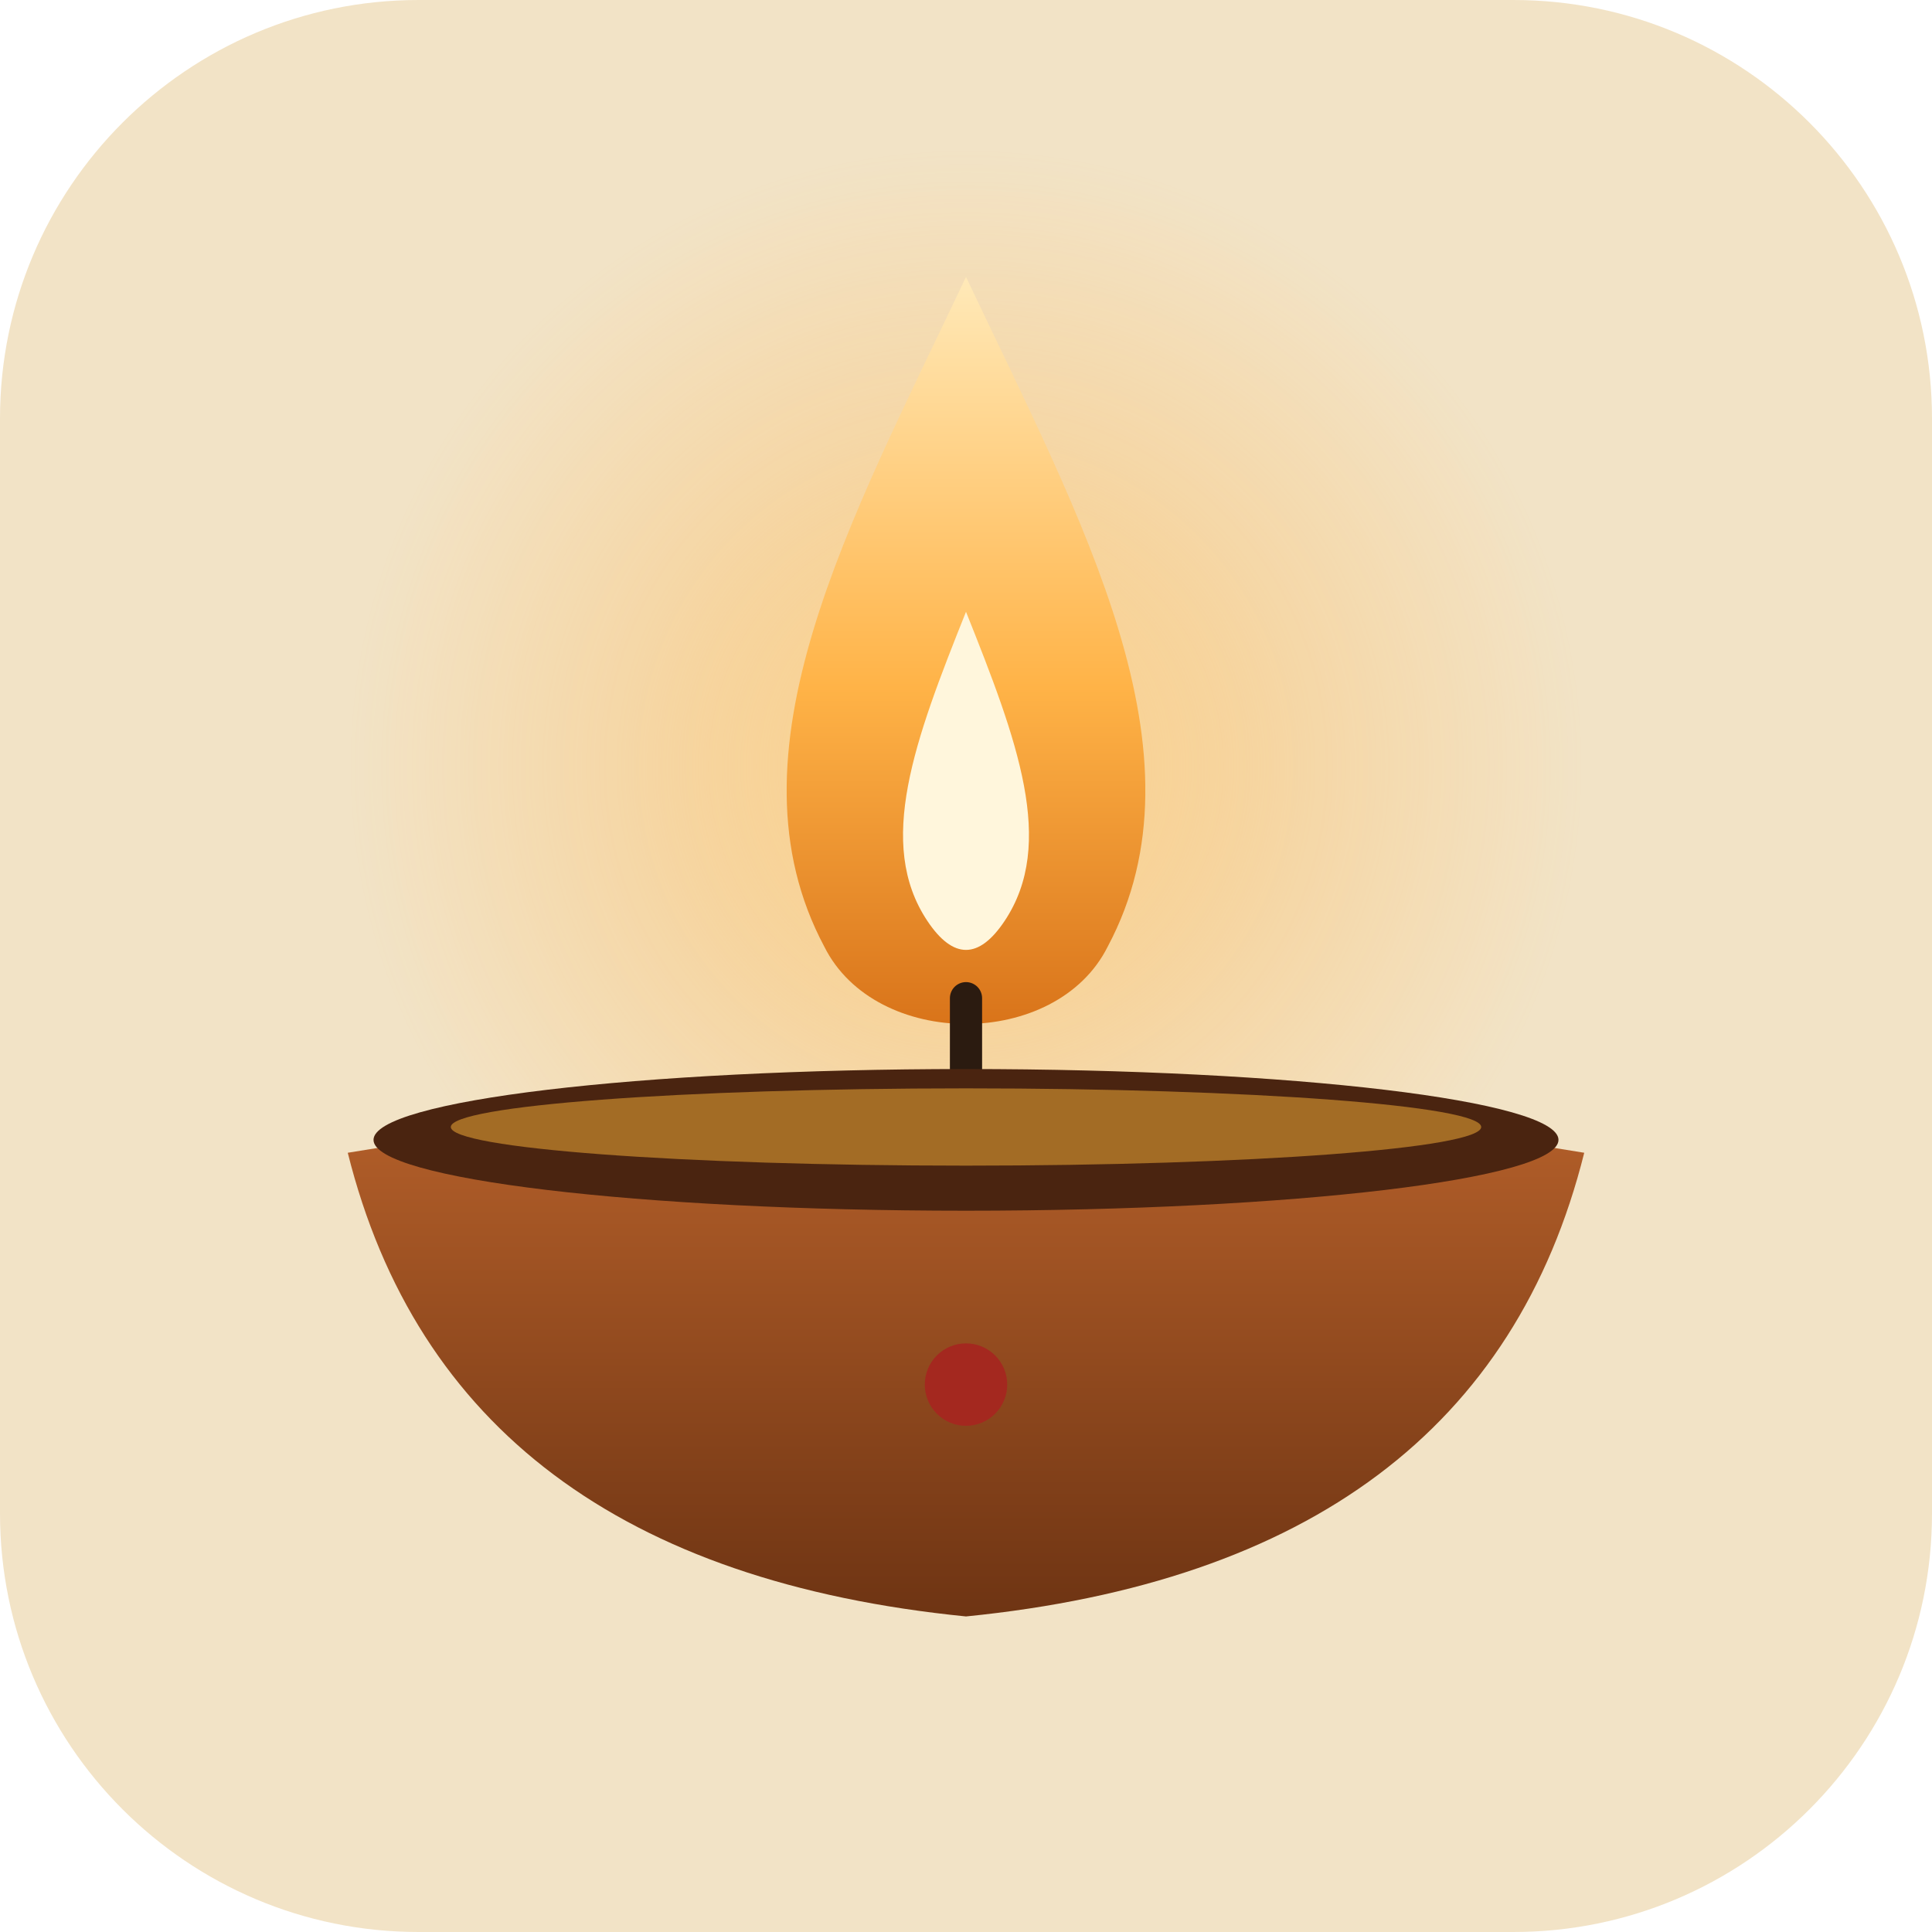
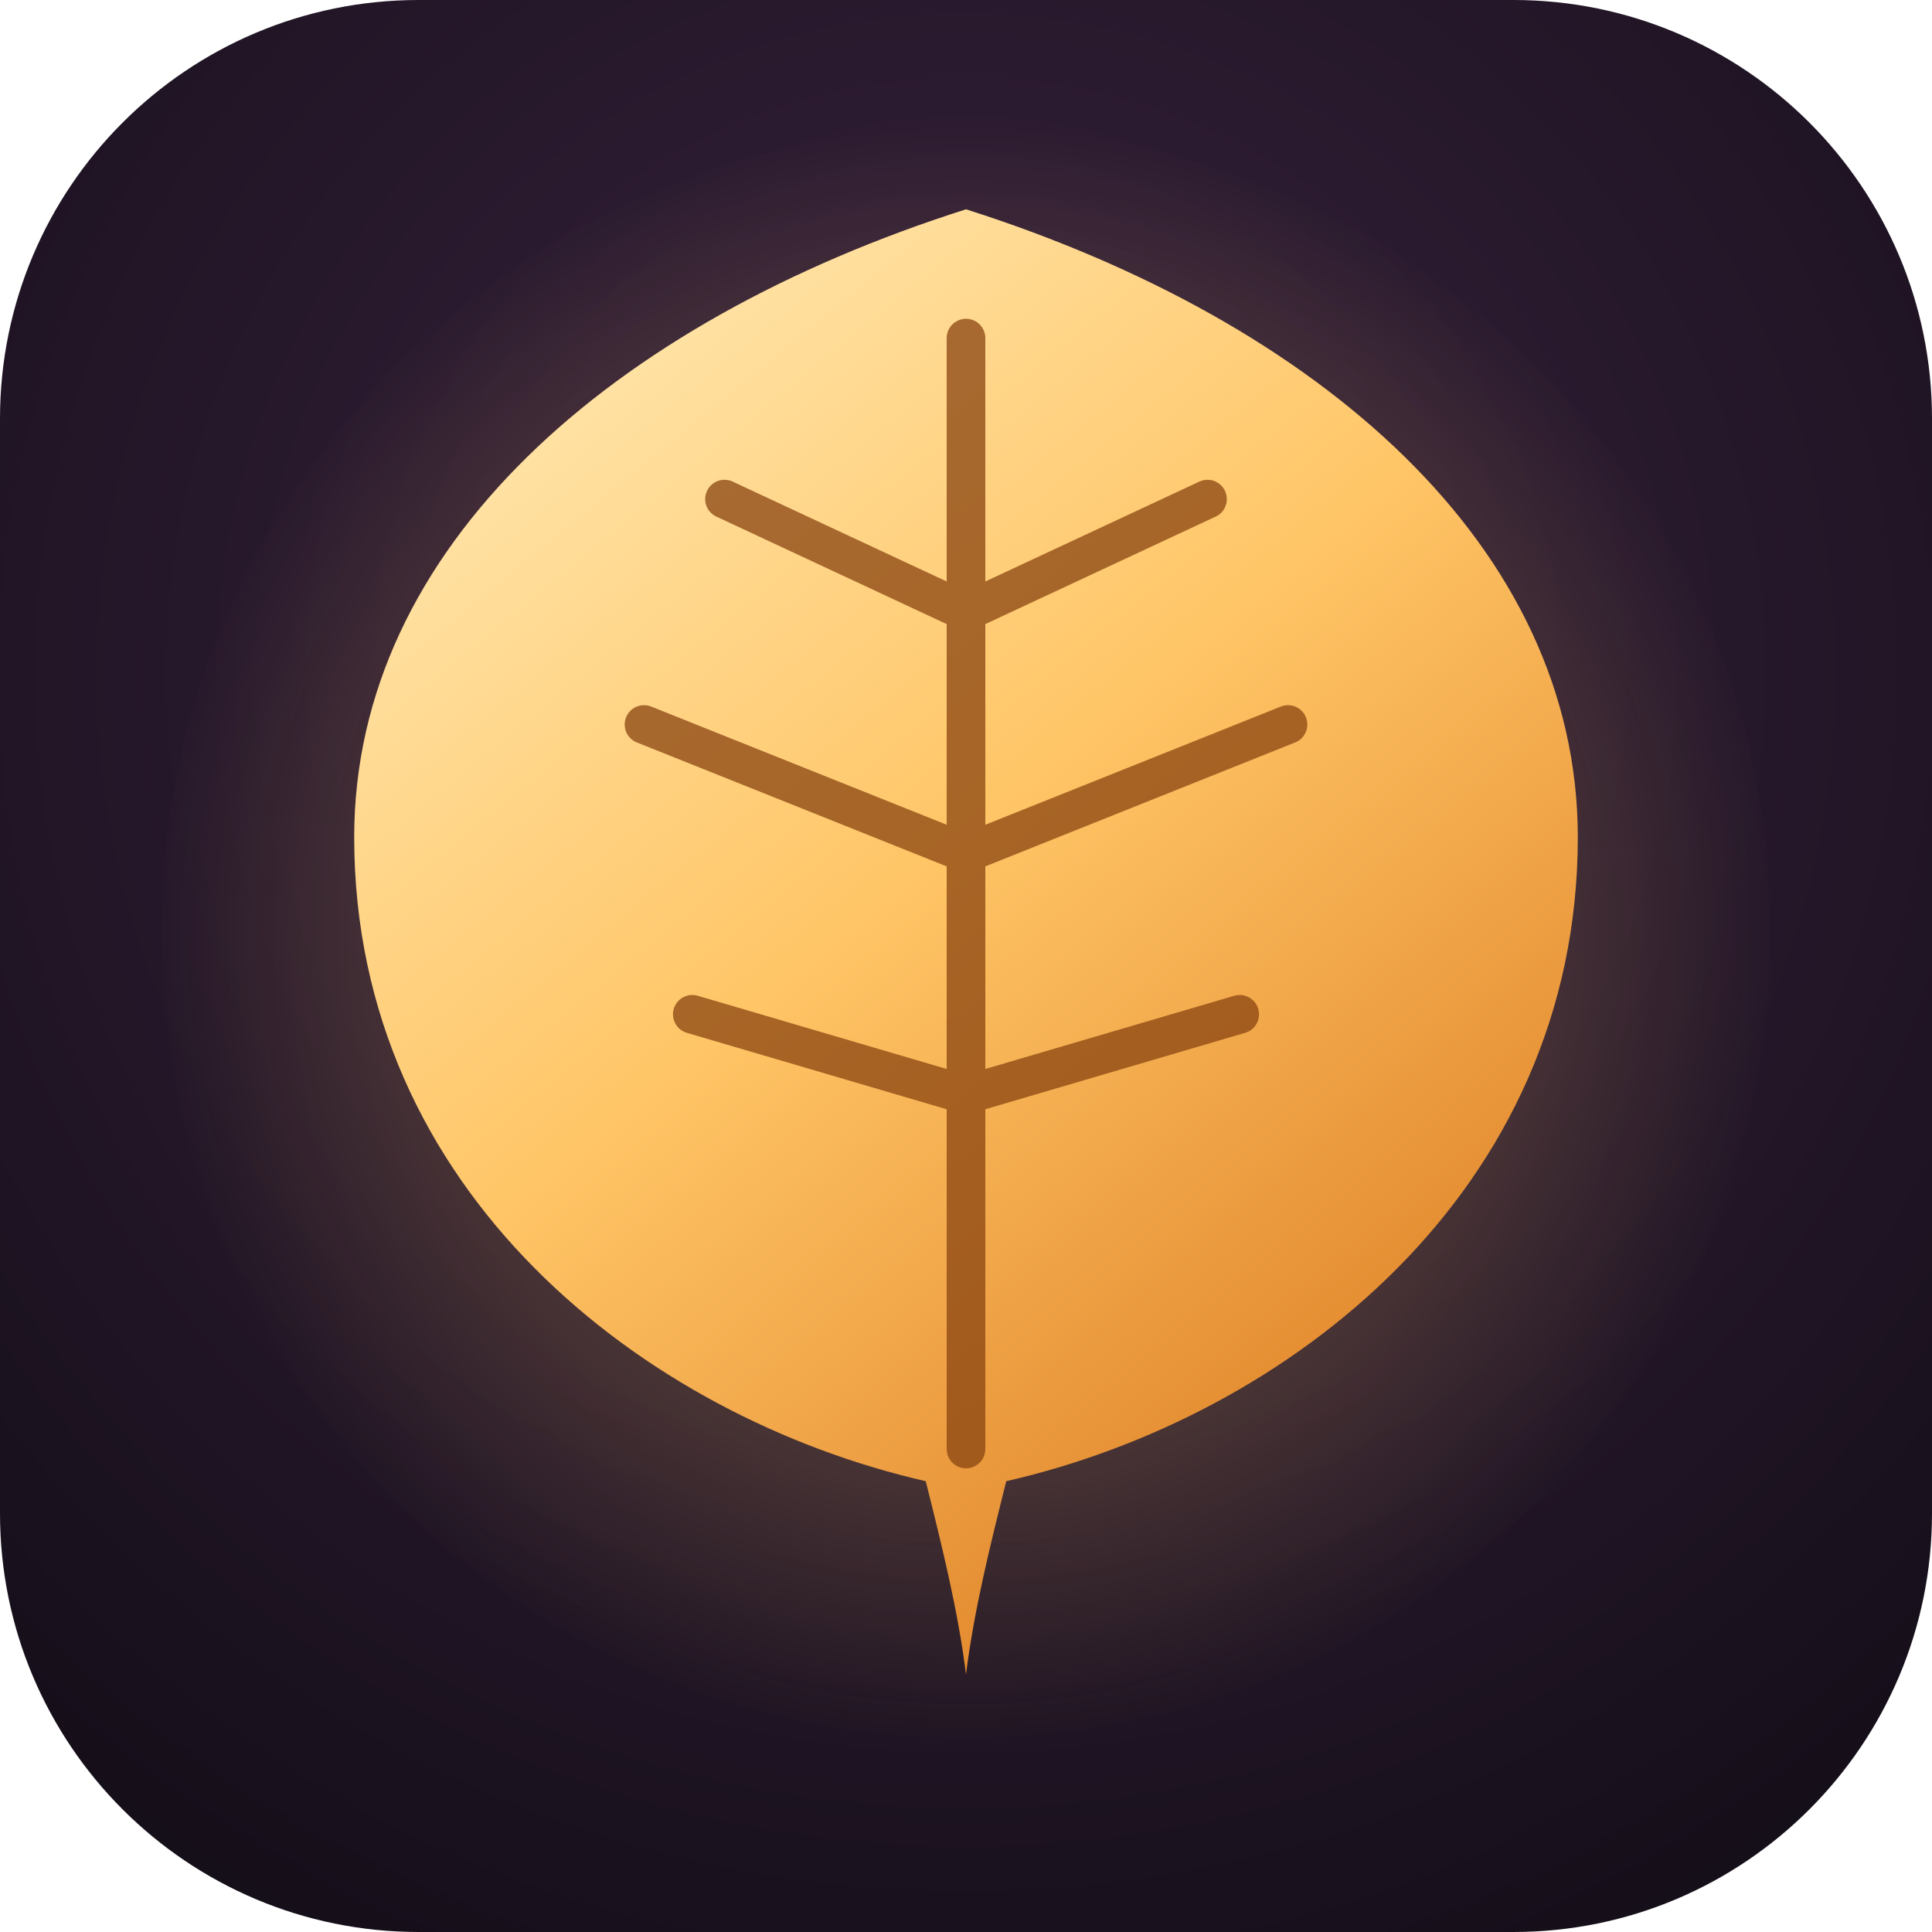
<svg xmlns="http://www.w3.org/2000/svg" viewBox="0 0 120 120">
  <defs>
-     <radialGradient id="h" cx="50%" cy="50%" r="50%">
-       <stop offset="0%" stop-color="#ffd38a" stop-opacity=".75" />
-       <stop offset="55%" stop-color="#ffb347" stop-opacity=".25" />
-       <stop offset="100%" stop-color="#ffb347" stop-opacity="0" />
+     <radialGradient id="bg" cx="50%" cy="35%" r="75%">
+       <stop offset="0" stop-color="#3a2340" />
+       <stop offset="1" stop-color="#140e18" />
    </radialGradient>
-     <linearGradient id="f" x1="0" y1="1" x2="0" y2="0">
-       <stop offset="0%" stop-color="#d9741a" />
-       <stop offset="45%" stop-color="#ffb347" />
-       <stop offset="100%" stop-color="#ffe9b8" />
-     </linearGradient>
-     <linearGradient id="c" x1="0" y1="0" x2="0" y2="1">
-       <stop offset="0%" stop-color="#b5602a" />
-       <stop offset="100%" stop-color="#6e3413" />
+     <radialGradient id="glow" cx="50%" cy="50%" r="50%">
+       <stop offset="0" stop-color="#ffc566" stop-opacity=".45" />
+       <stop offset="1" stop-color="#ffc566" stop-opacity="0" />
+     </radialGradient>
+     <linearGradient id="g" x1=".15" y1="0" x2=".85" y2="1">
+       <stop offset="0" stop-color="#ffeab5" />
+       <stop offset=".45" stop-color="#ffc566" />
+       <stop offset="1" stop-color="#d9741a" />
    </linearGradient>
  </defs>
-   <rect width="120" height="120" rx="26" fill="#f2e3c6" />
-   <g transform="translate(12 6) scale(.8)">
-     <circle cx="60" cy="52" r="48" fill="url(#h)" />
-     <path d="M60 14 C69 33 79 51 71 66 C67 74 53 74 49 66 C41 51 51 33 60 14 Z" fill="url(#f)" />
-     <path d="M60 40 C64 50 67 58 63 64 C61 67 59 67 57 64 C53 58 56 50 60 40 Z" fill="#fff6dc" />
-     <line x1="60" y1="70" x2="60" y2="80" stroke="#2b1b10" stroke-width="2.5" stroke-linecap="round" />
-     <path d="M12 82 Q60 74 108 82 Q100 114 60 118 Q20 114 12 82 Z" fill="url(#c)" />
-     <ellipse cx="60" cy="81" rx="46" ry="5.5" fill="#4a2410" />
-     <ellipse cx="60" cy="80" rx="40" ry="3" fill="#c98a2e" opacity=".7" />
-     <circle cx="60" cy="100" r="3.2" fill="#a4281f" />
-   </g>
+   <rect width="120" height="120" rx="26" fill="url(#bg)" />
+   <circle cx="60" cy="58" r="50" fill="url(#glow)" />
+   <path d="M60 104 C59.5 100 58.5 96 57.5 92 C40 88 22 74 22 52 C22 34 38 20 60 13 C82 20 98 34 98 52 C98 74 80 88 62.5 92 C61.5 96 60.5 100 60 104 Z" fill="url(#g)" />
+   <path d="M60 21 V90 M60 38 L45 31 M60 38 L75 31 M60 53 L40 45 M60 53 L80 45 M60 68 L43 63 M60 68 L77 63" stroke="#8a4410" stroke-width="2.4" stroke-linecap="round" fill="none" opacity=".75" />
</svg>
